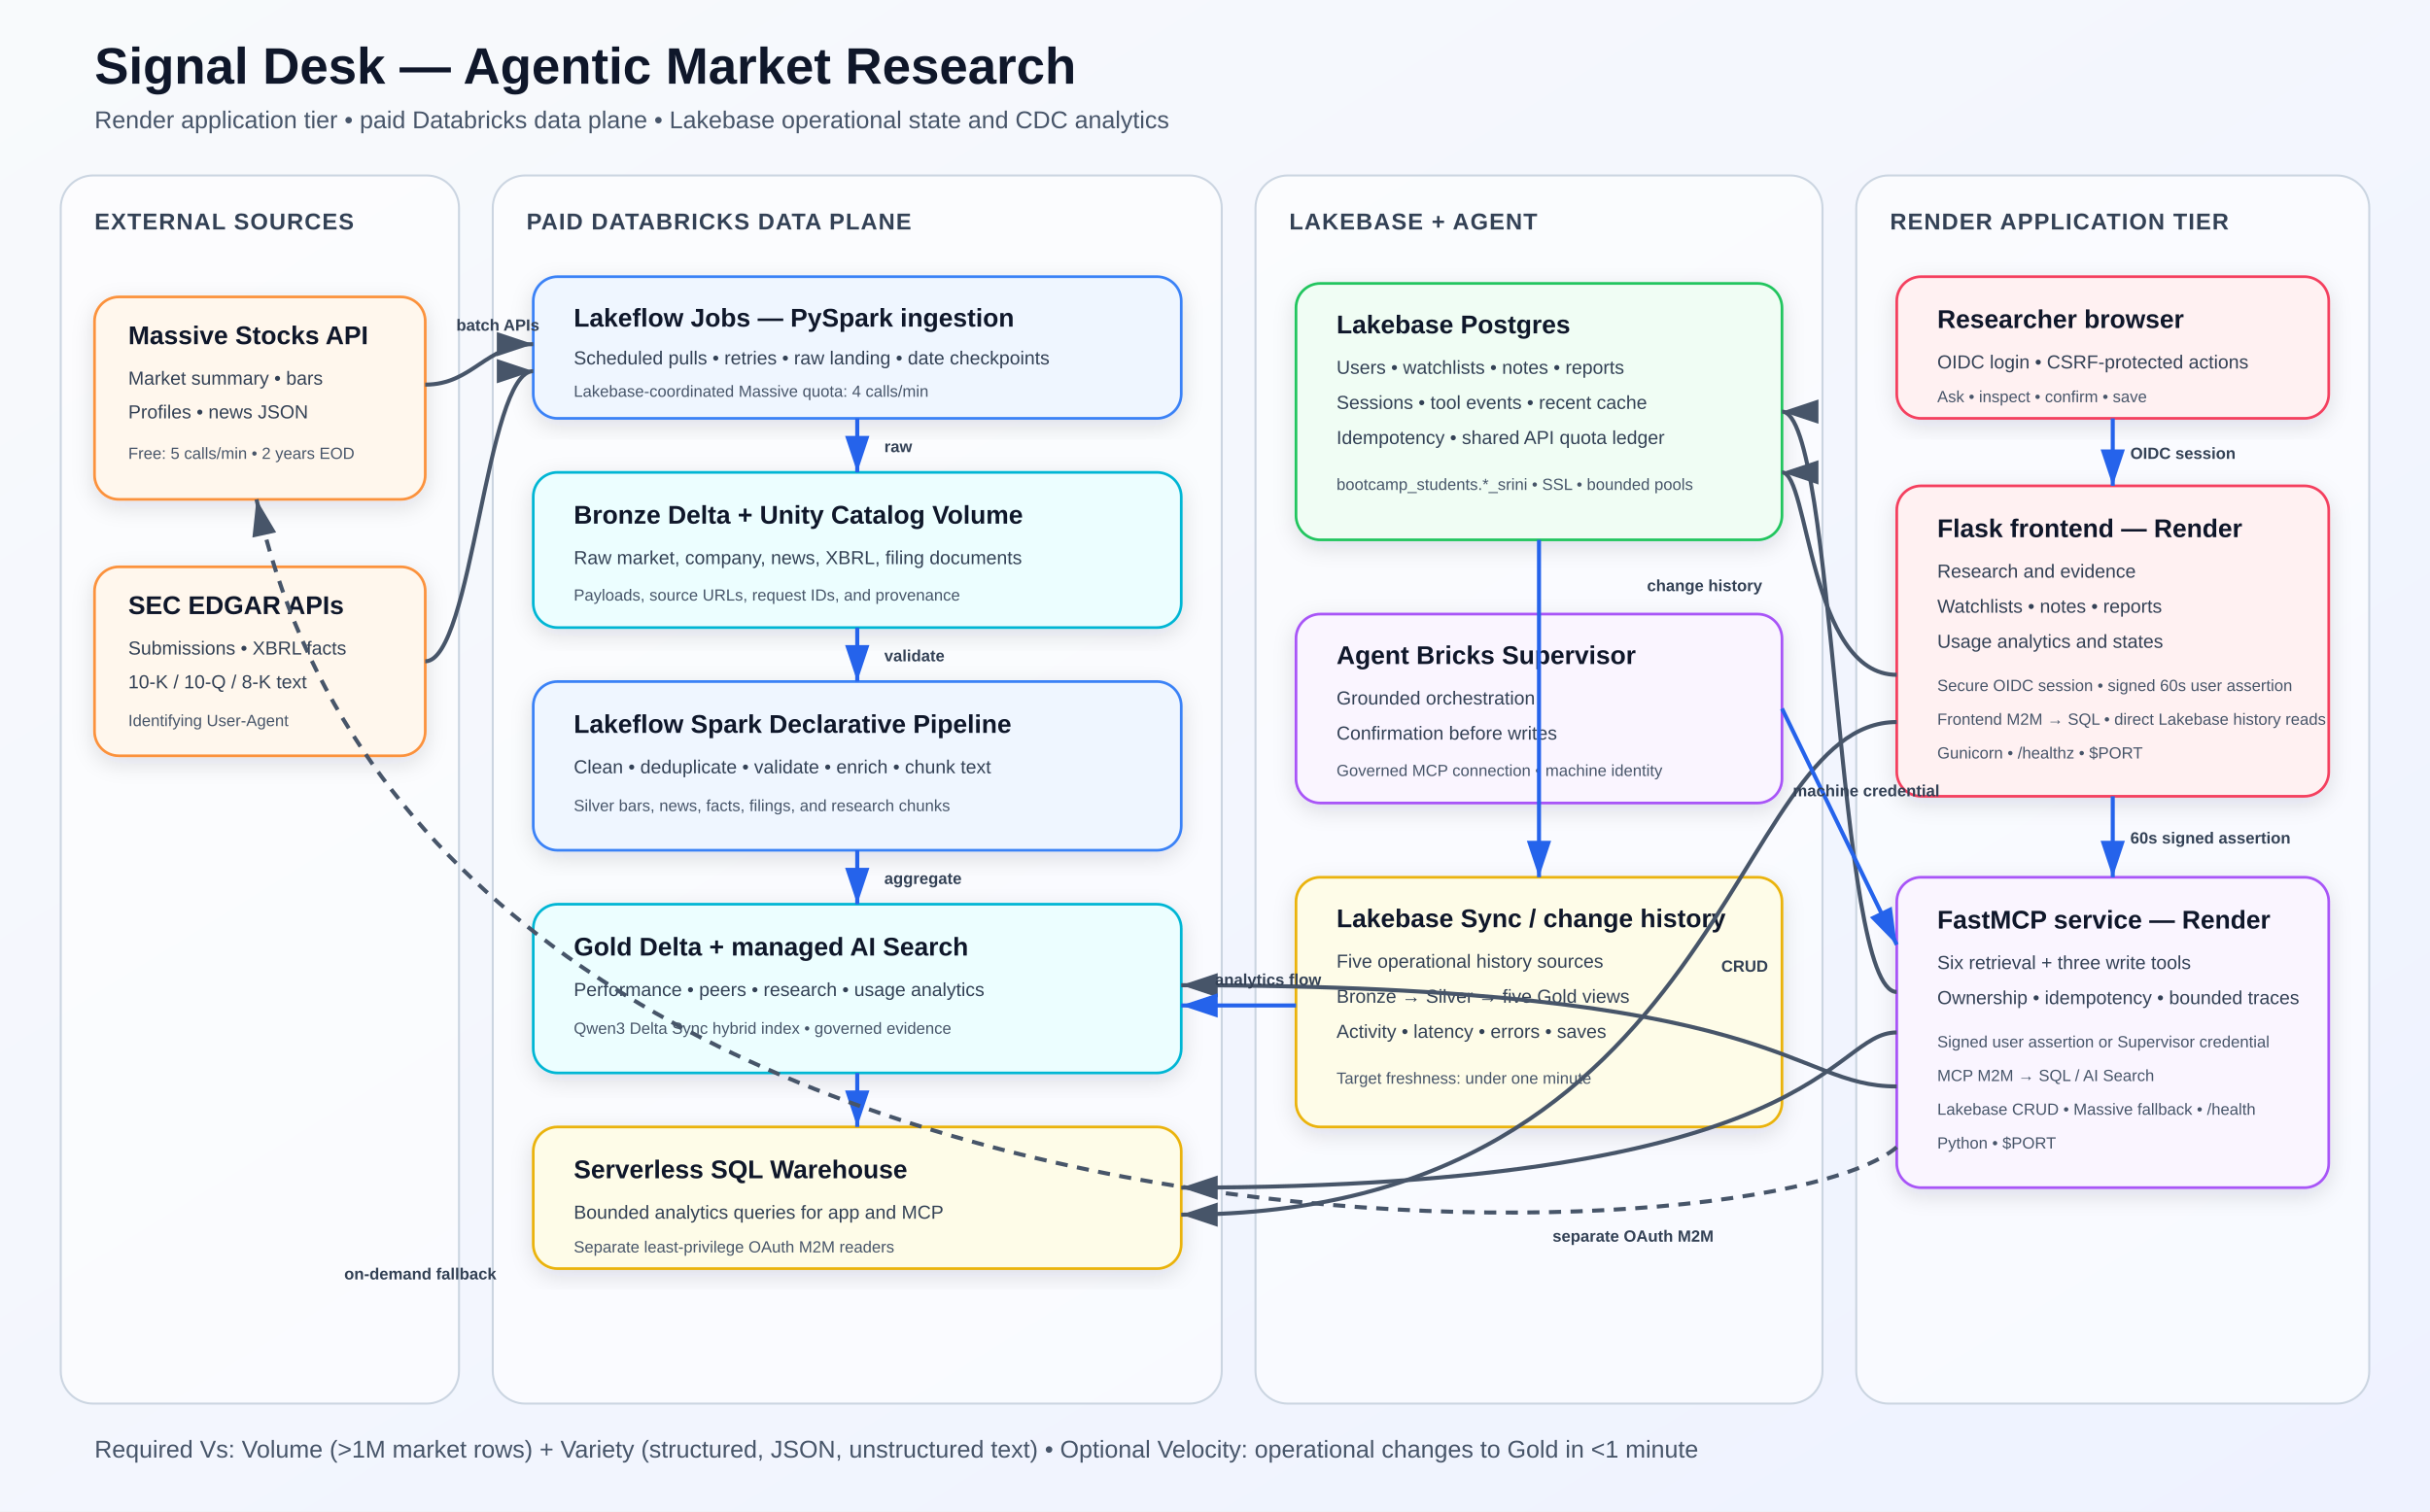
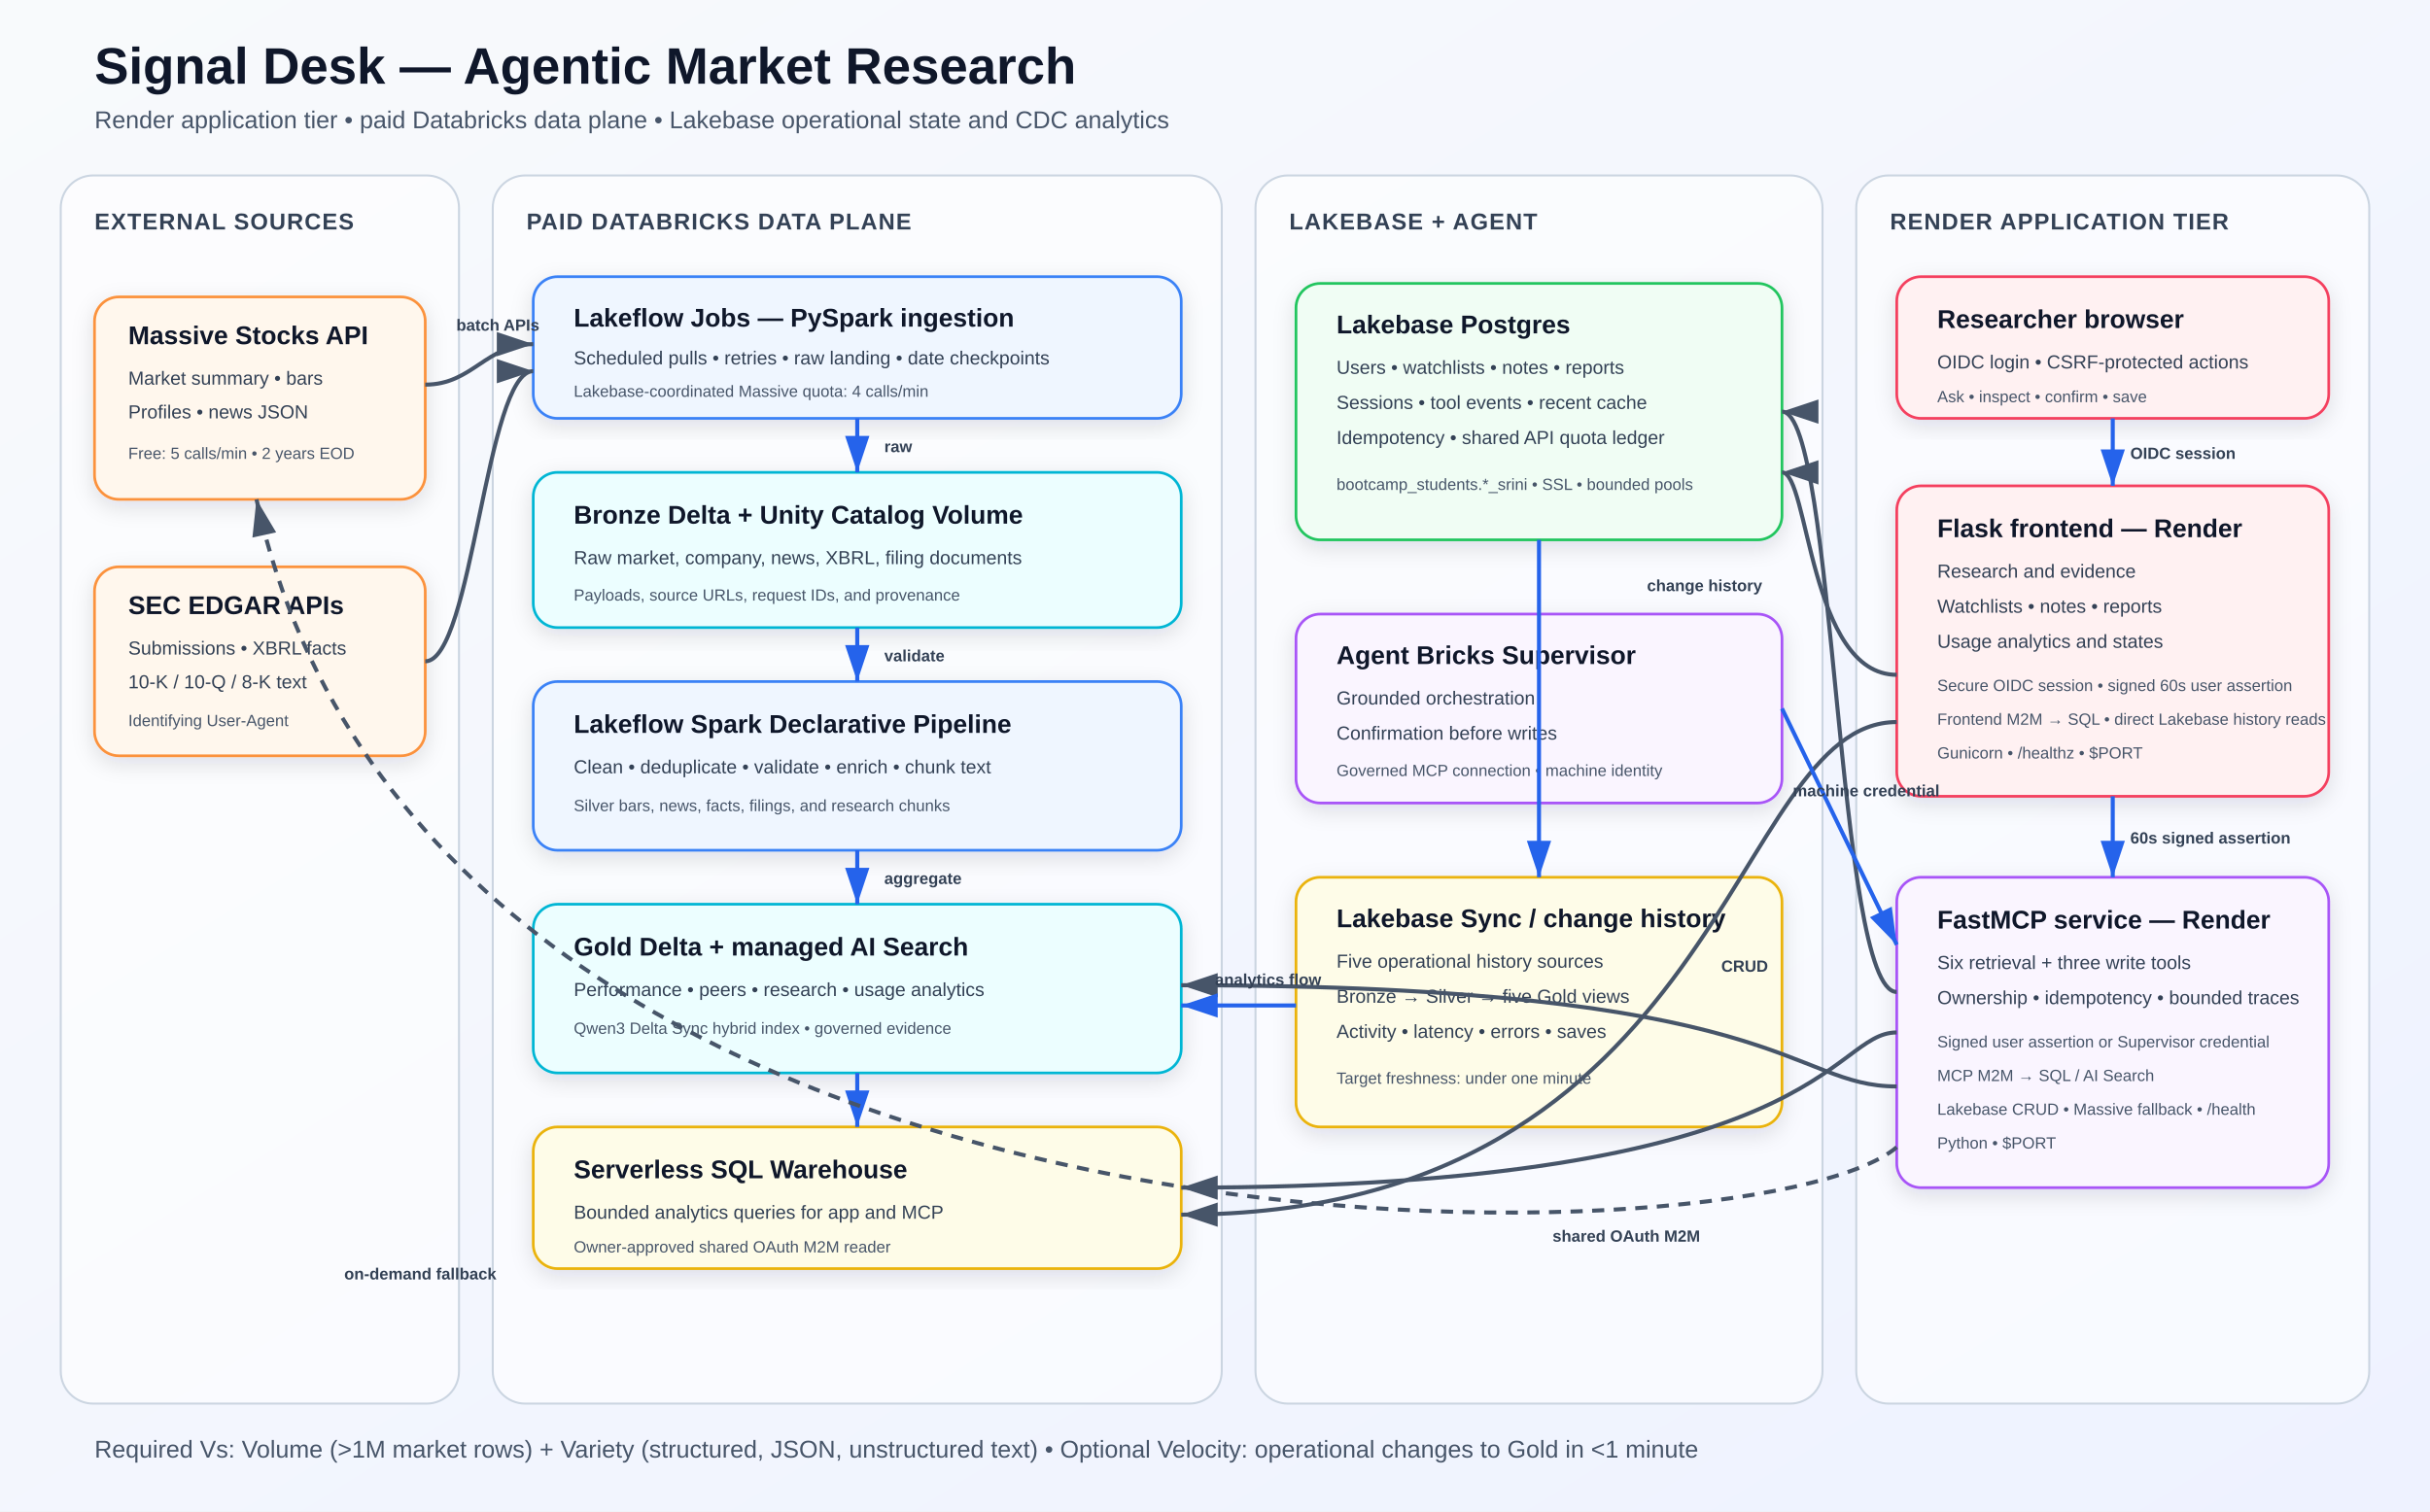
<svg xmlns="http://www.w3.org/2000/svg" width="1800" height="1120" viewBox="0 0 1800 1120" role="img" aria-labelledby="title desc">
  <defs>
    <linearGradient id="bg" x1="0" y1="0" x2="1" y2="1">
      <stop offset="0" stop-color="#f8fafc" />
      <stop offset="1" stop-color="#eef2ff" />
    </linearGradient>
    <filter id="shadow" x="-15%" y="-15%" width="130%" height="130%">
      <feDropShadow dx="0" dy="5" stdDeviation="8" flood-color="#0f172a" flood-opacity="0.12" />
    </filter>
    <marker id="arrow" markerWidth="10" markerHeight="10" refX="9" refY="3" orient="auto" markerUnits="strokeWidth">
      <path d="M0,0 L0,6 L9,3 z" fill="#475569" />
    </marker>
    <marker id="arrowBlue" markerWidth="10" markerHeight="10" refX="9" refY="3" orient="auto" markerUnits="strokeWidth">
      <path d="M0,0 L0,6 L9,3 z" fill="#2563eb" />
    </marker>
    <style>
      .title{font:700 38px Arial,sans-serif;fill:#0f172a}.subtitle{font:400 18px Arial,sans-serif;fill:#475569}.zone{font:700 17px Arial,sans-serif;letter-spacing:.8px;fill:#334155}.box-title{font:700 19px Arial,sans-serif;fill:#0f172a}.box-text{font:400 14px Arial,sans-serif;fill:#334155}.small{font:400 12px Arial,sans-serif;fill:#475569}.label{font:700 12px Arial,sans-serif;fill:#334155}.line{fill:none;stroke:#475569;stroke-width:3;marker-end:url(#arrow)}.blue-line{fill:none;stroke:#2563eb;stroke-width:3;marker-end:url(#arrowBlue)}.dash{stroke-dasharray:9 7}.box{rx:18;filter:url(#shadow);stroke-width:2}.source{fill:#fff7ed;stroke:#fb923c}.spark{fill:#eff6ff;stroke:#3b82f6}.delta{fill:#ecfeff;stroke:#06b6d4}.lake{fill:#f0fdf4;stroke:#22c55e}.agent{fill:#faf5ff;stroke:#a855f7}.app{fill:#fff1f2;stroke:#f43f5e}.analytics{fill:#fefce8;stroke:#eab308}.zone-bg{fill:#fff;fill-opacity:.58;stroke:#cbd5e1;stroke-width:1.5;rx:24}
    </style>
  </defs>
  <rect width="1800" height="1120" fill="url(#bg)" />
  <text x="70" y="62" class="title">Signal Desk — Agentic Market Research</text>
  <text x="70" y="95" class="subtitle">Render application tier • paid Databricks data plane • Lakebase operational state and CDC analytics</text>
  <rect x="45" y="130" width="295" height="910" class="zone-bg" />
  <rect x="365" y="130" width="540" height="910" class="zone-bg" />
  <rect x="930" y="130" width="420" height="910" class="zone-bg" />
  <rect x="1375" y="130" width="380" height="910" class="zone-bg" />
  <text x="70" y="170" class="zone">EXTERNAL SOURCES</text>
  <text x="390" y="170" class="zone">PAID DATABRICKS DATA PLANE</text>
  <text x="955" y="170" class="zone">LAKEBASE + AGENT</text>
  <text x="1400" y="170" class="zone">RENDER APPLICATION TIER</text>
  <rect x="70" y="220" width="245" height="150" class="box source" />
  <text x="95" y="255" class="box-title">Massive Stocks API</text>
  <text x="95" y="285" class="box-text">Market summary • bars</text>
  <text x="95" y="310" class="box-text">Profiles • news JSON</text>
  <text x="95" y="340" class="small">Free: 5 calls/min • 2 years EOD</text>
  <rect x="70" y="420" width="245" height="140" class="box source" />
  <text x="95" y="455" class="box-title">SEC EDGAR APIs</text>
  <text x="95" y="485" class="box-text">Submissions • XBRL facts</text>
  <text x="95" y="510" class="box-text">10-K / 10-Q / 8-K text</text>
  <text x="95" y="538" class="small">Identifying User-Agent</text>
  <rect x="395" y="205" width="480" height="105" class="box spark" />
  <text x="425" y="242" class="box-title">Lakeflow Jobs — PySpark ingestion</text>
  <text x="425" y="270" class="box-text">Scheduled pulls • retries • raw landing • date checkpoints</text>
  <text x="425" y="294" class="small">Lakebase-coordinated Massive quota: 4 calls/min</text>
  <rect x="395" y="350" width="480" height="115" class="box delta" />
  <text x="425" y="388" class="box-title">Bronze Delta + Unity Catalog Volume</text>
  <text x="425" y="418" class="box-text">Raw market, company, news, XBRL, filing documents</text>
  <text x="425" y="445" class="small">Payloads, source URLs, request IDs, and provenance</text>
  <rect x="395" y="505" width="480" height="125" class="box spark" />
  <text x="425" y="543" class="box-title">Lakeflow Spark Declarative Pipeline</text>
  <text x="425" y="573" class="box-text">Clean • deduplicate • validate • enrich • chunk text</text>
  <text x="425" y="601" class="small">Silver bars, news, facts, filings, and research chunks</text>
  <rect x="395" y="670" width="480" height="125" class="box delta" />
  <text x="425" y="708" class="box-title">Gold Delta + managed AI Search</text>
  <text x="425" y="738" class="box-text">Performance • peers • research • usage analytics</text>
  <text x="425" y="766" class="small">Qwen3 Delta Sync hybrid index • governed evidence</text>
  <rect x="395" y="835" width="480" height="105" class="box analytics" />
  <text x="425" y="873" class="box-title">Serverless SQL Warehouse</text>
  <text x="425" y="903" class="box-text">Bounded analytics queries for app and MCP</text>
-   <text x="425" y="928" class="small">Separate least-privilege OAuth M2M readers</text>
+   <text x="425" y="928" class="small">Owner-approved shared OAuth M2M reader</text>
  <rect x="960" y="210" width="360" height="190" class="box lake" />
  <text x="990" y="247" class="box-title">Lakebase Postgres</text>
  <text x="990" y="277" class="box-text">Users • watchlists • notes • reports</text>
  <text x="990" y="303" class="box-text">Sessions • tool events • recent cache</text>
  <text x="990" y="329" class="box-text">Idempotency • shared API quota ledger</text>
  <text x="990" y="363" class="small">bootcamp_students.*_srini • SSL • bounded pools</text>
  <rect x="960" y="455" width="360" height="140" class="box agent" />
  <text x="990" y="492" class="box-title">Agent Bricks Supervisor</text>
  <text x="990" y="522" class="box-text">Grounded orchestration</text>
  <text x="990" y="548" class="box-text">Confirmation before writes</text>
  <text x="990" y="575" class="small">Governed MCP connection • machine identity</text>
  <rect x="960" y="650" width="360" height="185" class="box analytics" />
  <text x="990" y="687" class="box-title">Lakebase Sync / change history</text>
  <text x="990" y="717" class="box-text">Five operational history sources</text>
  <text x="990" y="743" class="box-text">Bronze → Silver → five Gold views</text>
  <text x="990" y="769" class="box-text">Activity • latency • errors • saves</text>
  <text x="990" y="803" class="small">Target freshness: under one minute</text>
  <rect x="1405" y="205" width="320" height="105" class="box app" />
  <text x="1435" y="243" class="box-title">Researcher browser</text>
  <text x="1435" y="273" class="box-text">OIDC login • CSRF-protected actions</text>
  <text x="1435" y="298" class="small">Ask • inspect • confirm • save</text>
  <rect x="1405" y="360" width="320" height="230" class="box app" />
  <text x="1435" y="398" class="box-title">Flask frontend — Render</text>
  <text x="1435" y="428" class="box-text">Research and evidence</text>
  <text x="1435" y="454" class="box-text">Watchlists • notes • reports</text>
  <text x="1435" y="480" class="box-text">Usage analytics and states</text>
  <text x="1435" y="512" class="small">Secure OIDC session • signed 60s user assertion</text>
  <text x="1435" y="537" class="small">Frontend M2M → SQL • direct Lakebase history reads</text>
  <text x="1435" y="562" class="small">Gunicorn • /healthz • $PORT</text>
  <rect x="1405" y="650" width="320" height="230" class="box agent" />
  <text x="1435" y="688" class="box-title">FastMCP service — Render</text>
  <text x="1435" y="718" class="box-text">Six retrieval + three write tools</text>
  <text x="1435" y="744" class="box-text">Ownership • idempotency • bounded traces</text>
  <text x="1435" y="776" class="small">Signed user assertion or Supervisor credential</text>
  <text x="1435" y="801" class="small">MCP M2M → SQL / AI Search</text>
  <text x="1435" y="826" class="small">Lakebase CRUD • Massive fallback • /health</text>
  <text x="1435" y="851" class="small">Python • $PORT</text>
  <path d="M315 285 C350 285 360 255 395 255" class="line" />
  <path d="M315 490 C350 490 360 275 395 275" class="line" />
  <path d="M635 310 L635 350" class="blue-line" />
  <path d="M635 465 L635 505" class="blue-line" />
  <path d="M635 630 L635 670" class="blue-line" />
  <path d="M635 795 L635 835" class="blue-line" />
  <path d="M1565 310 L1565 360" class="blue-line" />
  <path d="M1565 590 L1565 650" class="blue-line" />
  <path d="M1405 735 C1360 735 1360 305 1320 305" class="line" />
  <path d="M1405 765 C1355 765 1355 880 875 880" class="line" />
  <path d="M1405 805 C1325 805 1325 730 875 730" class="line" />
  <path d="M1405 850 C1300 940 320 965 190 370" class="line dash" />
  <path d="M1405 500 C1340 500 1340 350 1320 350" class="line" />
  <path d="M1405 535 C1280 535 1280 900 875 900" class="line" />
  <path d="M1320 525 L1405 700" class="blue-line" />
  <path d="M1140 400 L1140 650" class="blue-line" />
  <path d="M960 745 L875 745" class="blue-line" />
  <text x="338" y="245" class="label">batch APIs</text>
  <text x="655" y="335" class="label">raw</text>
  <text x="655" y="490" class="label">validate</text>
  <text x="655" y="655" class="label">aggregate</text>
  <text x="1578" y="340" class="label">OIDC session</text>
  <text x="1578" y="625" class="label">60s signed assertion</text>
  <text x="1328" y="590" class="label">machine credential</text>
  <text x="1220" y="438" class="label">change history</text>
  <text x="1275" y="720" class="label">CRUD</text>
  <text x="900" y="730" class="label">analytics flow</text>
-   <text x="1150" y="920" class="label">separate OAuth M2M</text>
+   <text x="1150" y="920" class="label">shared OAuth M2M</text>
  <text x="255" y="948" class="label">on-demand fallback</text>
  <text x="70" y="1080" class="subtitle">Required Vs: Volume (&gt;1M market rows) + Variety (structured, JSON, unstructured text) • Optional Velocity: operational changes to Gold in &lt;1 minute</text>
</svg>
